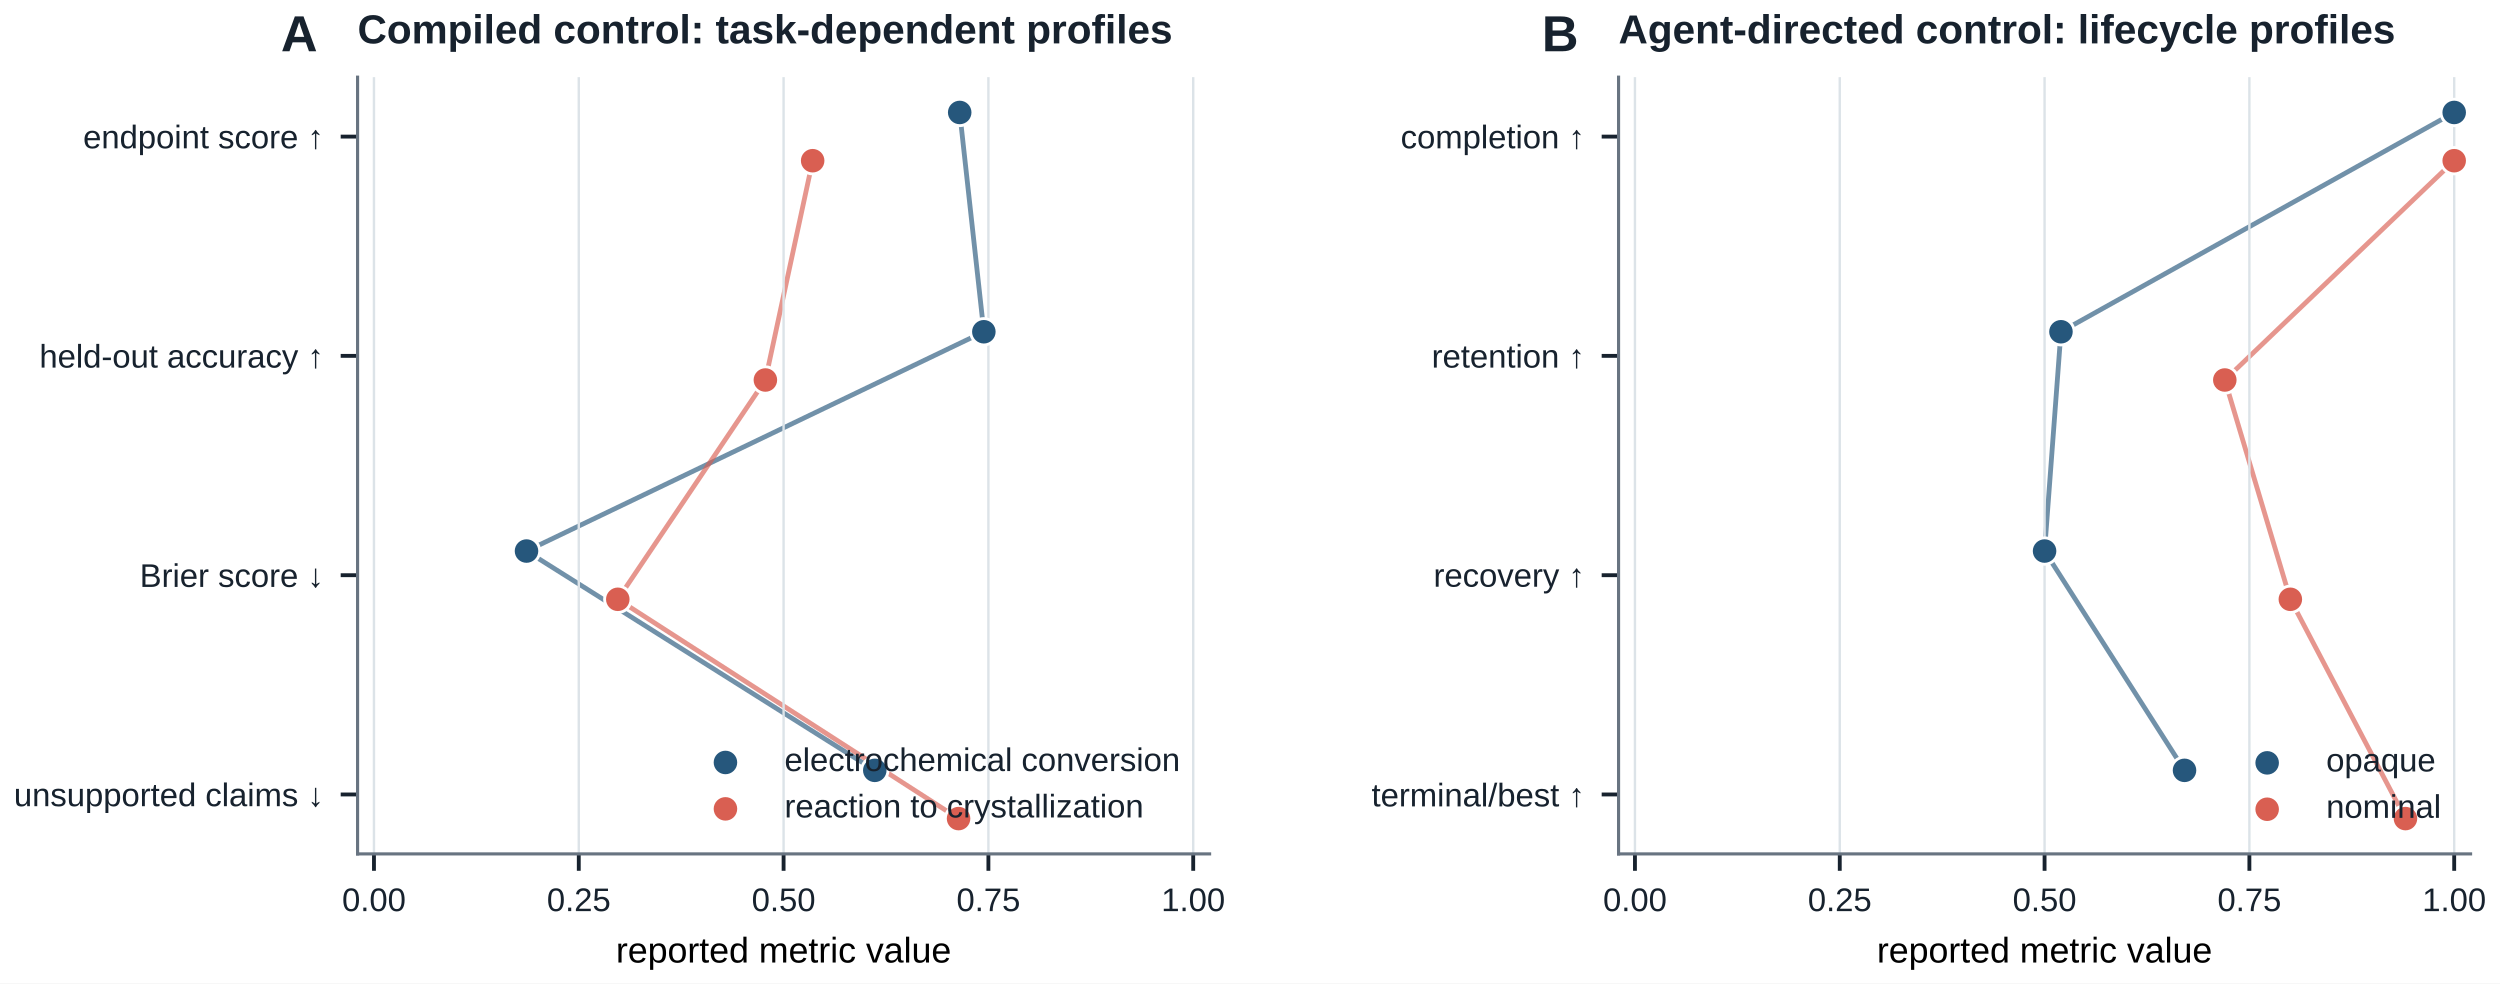
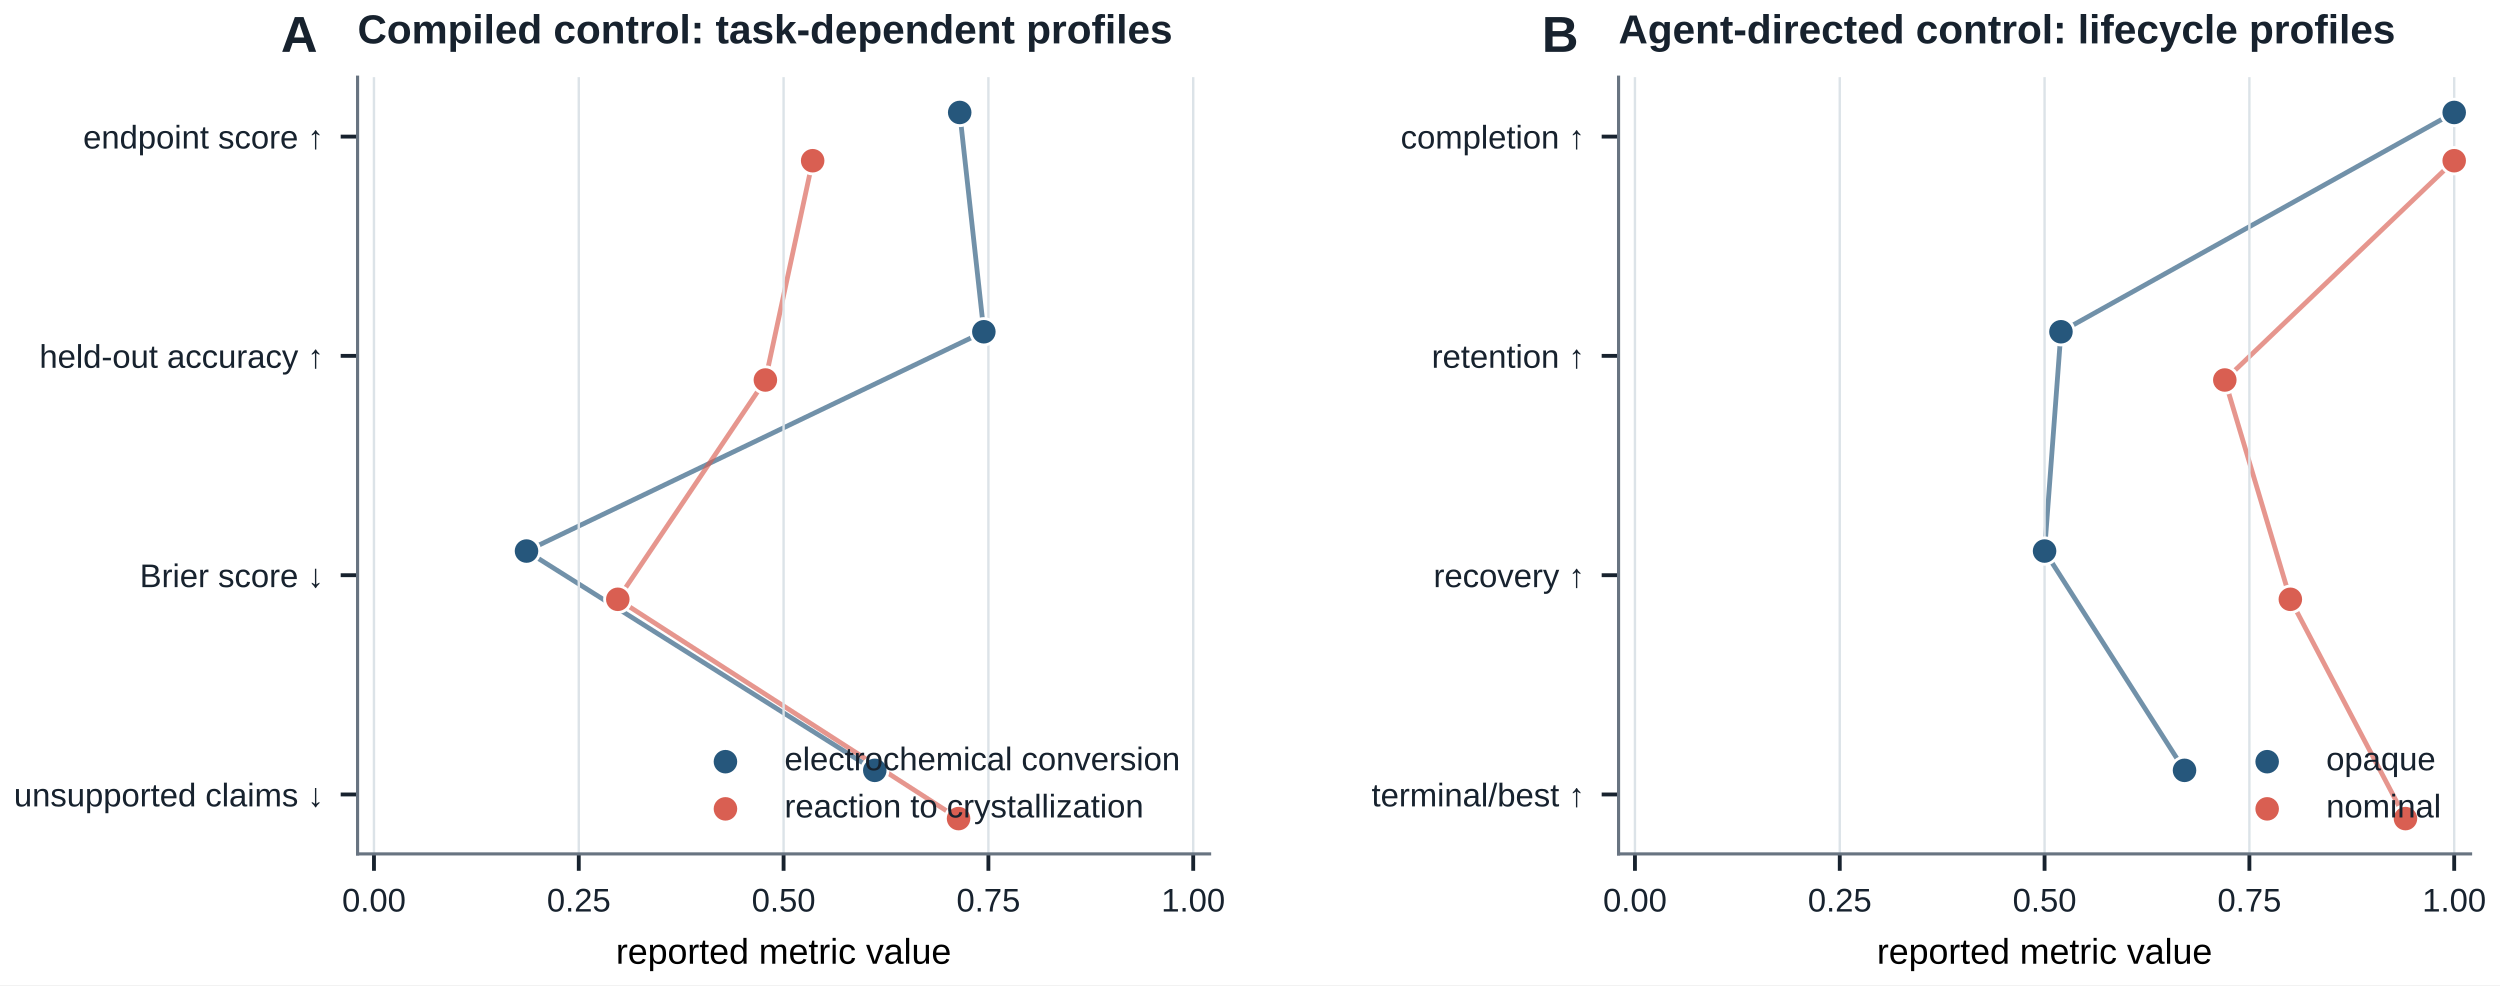
- <svg xmlns="http://www.w3.org/2000/svg" xmlns:xlink="http://www.w3.org/1999/xlink" width="518.278pt" height="203.889pt" viewBox="0 0 518.278 203.889" version="1.1">
+ <svg xmlns="http://www.w3.org/2000/svg" xmlns:xlink="http://www.w3.org/1999/xlink" width="518.278pt" height="204.23pt" viewBox="0 0 518.278 204.23" version="1.1">
  <defs>
    <style type="text/css">*{stroke-linejoin: round; stroke-linecap: butt}</style>
  </defs>
  <g id="figure_1">
    <g id="patch_1">
-       <path d="M 0 203.889  L 518.278 203.889  L 518.278 0  L 0 0  z " style="fill: #ffffff" />
+       <path d="M 0 204.23 L 518.278 204.23 L 518.278 0 L 0 0 z " style="fill: #ffffff" />
    </g>
    <g id="axes_1">
      <g id="patch_2">
-         <path d="M 74.13 177.023  L 250.763 177.023  L 250.763 15.995  L 74.13 15.995  z " style="fill: #ffffff" />
+         <path d="M 74.13 177.023 L 250.763 177.023 L 250.763 15.995 L 74.13 15.995 z " style="fill: #ffffff" />
      </g>
      <g id="line2d_1">
-         <path d="M 198.957 23.314  L 203.963 68.777  L 109.15 114.239  L 181.351 159.702  " clip-path="url(#p5868ac645a)" style="fill: none; stroke: #26577c; stroke-opacity: 0.65; stroke-linecap: square" />
+         <path d="M 198.957 23.315 L 203.963 68.777 L 109.15 114.24 L 181.351 159.702 " clip-path="url(#p71978c9938)" style="fill: none; stroke: #26577c; stroke-opacity: 0.65; stroke-linecap: square" />
      </g>
      <g id="line2d_2">
-         <path d="M 168.473 33.316  L 158.672 78.779  L 128.076 124.241  L 198.719 169.703  " clip-path="url(#p5868ac645a)" style="fill: none; stroke: #d95f52; stroke-opacity: 0.65; stroke-linecap: square" />
+         <path d="M 168.473 33.317 L 158.672 78.779 L 128.076 124.242 L 198.719 169.704 " clip-path="url(#p71978c9938)" style="fill: none; stroke: #d95f52; stroke-opacity: 0.65; stroke-linecap: square" />
      </g>
      <g id="matplotlib.axis_1">
        <g id="xtick_1">
          <g id="line2d_3">
-             <path d="M 77.527 177.023  L 77.527 15.995  " clip-path="url(#p5868ac645a)" style="fill: none; stroke: #dce3e8; stroke-width: 0.5; stroke-linecap: square" />
+             <path d="M 77.527 177.023 L 77.527 15.995 " clip-path="url(#p71978c9938)" style="fill: none; stroke: #dce3e8; stroke-width: 0.5; stroke-linecap: square" />
          </g>
          <g id="line2d_4">
            <defs>
-               <path id="m735ebe38d1" d="M 0 0  L 0 3.5  " style="stroke: #17222e; stroke-width: 0.8" />
+               <path id="m735ebe38d1" d="M 0 0 L 0 3.5 " style="stroke: #17222e; stroke-width: 0.8" />
            </defs>
            <g>
              <use xlink:href="#m735ebe38d1" x="77.527" y="177.023" style="fill: #17222e; stroke: #17222e; stroke-width: 0.8" />
            </g>
          </g>
          <g id="text_1">
-             <text style="font-size: 6.8px; font-family: 'Arial', 'Liberation Sans', 'DejaVu Sans', sans-serif; text-anchor: middle; fill: #17222e" x="77.527" y="188.89" transform="rotate(-0 77.52721 188.8903)">0.00</text>
+             <text style="font-size: 6.8px; font-family: 'Arial', 'Liberation Sans', 'DejaVu Sans', sans-serif; text-anchor: middle; fill: #17222e" x="77.527" y="188.974" transform="rotate(-0 77.52721 188.974)">0.00</text>
          </g>
        </g>
        <g id="xtick_2">
          <g id="line2d_5">
-             <path d="M 119.987 177.023  L 119.987 15.995  " clip-path="url(#p5868ac645a)" style="fill: none; stroke: #dce3e8; stroke-width: 0.5; stroke-linecap: square" />
+             <path d="M 119.987 177.023 L 119.987 15.995 " clip-path="url(#p71978c9938)" style="fill: none; stroke: #dce3e8; stroke-width: 0.5; stroke-linecap: square" />
          </g>
          <g id="line2d_6">
            <g>
              <use xlink:href="#m735ebe38d1" x="119.987" y="177.023" style="fill: #17222e; stroke: #17222e; stroke-width: 0.8" />
            </g>
          </g>
          <g id="text_2">
-             <text style="font-size: 6.8px; font-family: 'Arial', 'Liberation Sans', 'DejaVu Sans', sans-serif; text-anchor: middle; fill: #17222e" x="119.987" y="188.89" transform="rotate(-0 119.9869 188.8903)">0.25</text>
+             <text style="font-size: 6.8px; font-family: 'Arial', 'Liberation Sans', 'DejaVu Sans', sans-serif; text-anchor: middle; fill: #17222e" x="119.987" y="188.974" transform="rotate(-0 119.9869 188.974)">0.25</text>
          </g>
        </g>
        <g id="xtick_3">
          <g id="line2d_7">
-             <path d="M 162.447 177.023  L 162.447 15.995  " clip-path="url(#p5868ac645a)" style="fill: none; stroke: #dce3e8; stroke-width: 0.5; stroke-linecap: square" />
+             <path d="M 162.447 177.023 L 162.447 15.995 " clip-path="url(#p71978c9938)" style="fill: none; stroke: #dce3e8; stroke-width: 0.5; stroke-linecap: square" />
          </g>
          <g id="line2d_8">
            <g>
              <use xlink:href="#m735ebe38d1" x="162.447" y="177.023" style="fill: #17222e; stroke: #17222e; stroke-width: 0.8" />
            </g>
          </g>
          <g id="text_3">
-             <text style="font-size: 6.8px; font-family: 'Arial', 'Liberation Sans', 'DejaVu Sans', sans-serif; text-anchor: middle; fill: #17222e" x="162.447" y="188.89" transform="rotate(-0 162.4466 188.8903)">0.50</text>
+             <text style="font-size: 6.8px; font-family: 'Arial', 'Liberation Sans', 'DejaVu Sans', sans-serif; text-anchor: middle; fill: #17222e" x="162.447" y="188.974" transform="rotate(-0 162.4466 188.974)">0.50</text>
          </g>
        </g>
        <g id="xtick_4">
          <g id="line2d_9">
-             <path d="M 204.906 177.023  L 204.906 15.995  " clip-path="url(#p5868ac645a)" style="fill: none; stroke: #dce3e8; stroke-width: 0.5; stroke-linecap: square" />
+             <path d="M 204.906 177.023 L 204.906 15.995 " clip-path="url(#p71978c9938)" style="fill: none; stroke: #dce3e8; stroke-width: 0.5; stroke-linecap: square" />
          </g>
          <g id="line2d_10">
            <g>
              <use xlink:href="#m735ebe38d1" x="204.906" y="177.023" style="fill: #17222e; stroke: #17222e; stroke-width: 0.8" />
            </g>
          </g>
          <g id="text_4">
-             <text style="font-size: 6.8px; font-family: 'Arial', 'Liberation Sans', 'DejaVu Sans', sans-serif; text-anchor: middle; fill: #17222e" x="204.906" y="188.89" transform="rotate(-0 204.9062 188.8903)">0.75</text>
+             <text style="font-size: 6.8px; font-family: 'Arial', 'Liberation Sans', 'DejaVu Sans', sans-serif; text-anchor: middle; fill: #17222e" x="204.906" y="188.974" transform="rotate(-0 204.9062 188.974)">0.75</text>
          </g>
        </g>
        <g id="xtick_5">
          <g id="line2d_11">
-             <path d="M 247.366 177.023  L 247.366 15.995  " clip-path="url(#p5868ac645a)" style="fill: none; stroke: #dce3e8; stroke-width: 0.5; stroke-linecap: square" />
+             <path d="M 247.366 177.023 L 247.366 15.995 " clip-path="url(#p71978c9938)" style="fill: none; stroke: #dce3e8; stroke-width: 0.5; stroke-linecap: square" />
          </g>
          <g id="line2d_12">
            <g>
              <use xlink:href="#m735ebe38d1" x="247.366" y="177.023" style="fill: #17222e; stroke: #17222e; stroke-width: 0.8" />
            </g>
          </g>
          <g id="text_5">
-             <text style="font-size: 6.8px; font-family: 'Arial', 'Liberation Sans', 'DejaVu Sans', sans-serif; text-anchor: middle; fill: #17222e" x="247.366" y="188.89" transform="rotate(-0 247.3659 188.8903)">1.00</text>
+             <text style="font-size: 6.8px; font-family: 'Arial', 'Liberation Sans', 'DejaVu Sans', sans-serif; text-anchor: middle; fill: #17222e" x="247.366" y="188.974" transform="rotate(-0 247.3659 188.974)">1.00</text>
          </g>
        </g>
        <g id="text_6">
-           <text style="font-size: 7.4px; font-family: 'Arial', 'Liberation Sans', 'DejaVu Sans', sans-serif; text-anchor: middle" x="162.447" y="199.539" transform="rotate(-0 162.4466 199.5385)">reported metric value</text>
+           <text style="font-size: 7.4px; font-family: 'Arial', 'Liberation Sans', 'DejaVu Sans', sans-serif; text-anchor: middle" x="162.447" y="199.792" transform="rotate(-0 162.4466 199.7925)">reported metric value</text>
        </g>
      </g>
      <g id="matplotlib.axis_2">
        <g id="ytick_1">
          <g id="line2d_13">
            <defs>
-               <path id="m257f923180" d="M 0 0  L -3.5 0  " style="stroke: #17222e; stroke-width: 0.8" />
+               <path id="m257f923180" d="M 0 0 L -3.5 0 " style="stroke: #17222e; stroke-width: 0.8" />
            </defs>
            <g>
-               <use xlink:href="#m257f923180" x="74.13" y="28.315" style="fill: #17222e; stroke: #17222e; stroke-width: 0.8" />
+               <use xlink:href="#m257f923180" x="74.13" y="28.316" style="fill: #17222e; stroke: #17222e; stroke-width: 0.8" />
            </g>
          </g>
          <g id="text_7">
-             <text style="font-size: 6.8px; font-family: 'Arial', 'Liberation Sans', 'DejaVu Sans', sans-serif; text-anchor: end; fill: #17222e" x="67.13" y="30.749" transform="rotate(-0 67.13044 30.74892)">endpoint score ↑</text>
+             <text style="font-size: 6.8px; font-family: 'Arial', 'Liberation Sans', 'DejaVu Sans', sans-serif; text-anchor: end; fill: #17222e" x="67.13" y="30.791" transform="rotate(-0 67.13044 30.79105)">endpoint score ↑</text>
          </g>
        </g>
        <g id="ytick_2">
          <g id="line2d_14">
            <g>
              <use xlink:href="#m257f923180" x="74.13" y="73.778" style="fill: #17222e; stroke: #17222e; stroke-width: 0.8" />
            </g>
          </g>
          <g id="text_8">
-             <text style="font-size: 6.8px; font-family: 'Arial', 'Liberation Sans', 'DejaVu Sans', sans-serif; text-anchor: end; fill: #17222e" x="67.13" y="76.211" transform="rotate(-0 67.13044 76.21137)">held-out accuracy ↑</text>
+             <text style="font-size: 6.8px; font-family: 'Arial', 'Liberation Sans', 'DejaVu Sans', sans-serif; text-anchor: end; fill: #17222e" x="67.13" y="76.253" transform="rotate(-0 67.13044 76.2535)">held-out accuracy ↑</text>
          </g>
        </g>
        <g id="ytick_3">
          <g id="line2d_15">
            <g>
-               <use xlink:href="#m257f923180" x="74.13" y="119.24" style="fill: #17222e; stroke: #17222e; stroke-width: 0.8" />
+               <use xlink:href="#m257f923180" x="74.13" y="119.241" style="fill: #17222e; stroke: #17222e; stroke-width: 0.8" />
            </g>
          </g>
          <g id="text_9">
-             <text style="font-size: 6.8px; font-family: 'Arial', 'Liberation Sans', 'DejaVu Sans', sans-serif; text-anchor: end; fill: #17222e" x="67.13" y="121.674" transform="rotate(-0 67.13044 121.6738)">Brier score ↓</text>
+             <text style="font-size: 6.8px; font-family: 'Arial', 'Liberation Sans', 'DejaVu Sans', sans-serif; text-anchor: end; fill: #17222e" x="67.13" y="121.716" transform="rotate(-0 67.13044 121.7159)">Brier score ↓</text>
          </g>
        </g>
        <g id="ytick_4">
          <g id="line2d_16">
            <g>
              <use xlink:href="#m257f923180" x="74.13" y="164.703" style="fill: #17222e; stroke: #17222e; stroke-width: 0.8" />
            </g>
          </g>
          <g id="text_10">
-             <text style="font-size: 6.8px; font-family: 'Arial', 'Liberation Sans', 'DejaVu Sans', sans-serif; text-anchor: end; fill: #17222e" x="67.13" y="167.136" transform="rotate(-0 67.13044 167.1363)">unsupported claims ↓</text>
+             <text style="font-size: 6.8px; font-family: 'Arial', 'Liberation Sans', 'DejaVu Sans', sans-serif; text-anchor: end; fill: #17222e" x="67.13" y="167.178" transform="rotate(-0 67.13044 167.1784)">unsupported claims ↓</text>
          </g>
        </g>
      </g>
      <g id="patch_3">
-         <path d="M 74.13 177.023  L 74.13 15.995  " style="fill: none; stroke: #687481; stroke-width: 0.65; stroke-linejoin: miter; stroke-linecap: square" />
+         <path d="M 74.13 177.023 L 74.13 15.995 " style="fill: none; stroke: #687481; stroke-width: 0.65; stroke-linejoin: miter; stroke-linecap: square" />
      </g>
      <g id="patch_4">
-         <path d="M 74.13 177.023  L 250.763 177.023  " style="fill: none; stroke: #687481; stroke-width: 0.65; stroke-linejoin: miter; stroke-linecap: square" />
+         <path d="M 74.13 177.023 L 250.763 177.023 " style="fill: none; stroke: #687481; stroke-width: 0.65; stroke-linejoin: miter; stroke-linecap: square" />
      </g>
      <g id="text_11">
-         <text style="font-weight: 700; font-size: 10.5px; font-family: 'Arial', 'Liberation Sans', 'DejaVu Sans', sans-serif; text-anchor: start; fill: #17222e" x="58.234" y="10.628" transform="rotate(-0 58.23353 10.6284)">A</text>
+         <text style="font-weight: 700; font-size: 10.5px; font-family: 'Arial', 'Liberation Sans', 'DejaVu Sans', sans-serif; text-anchor: start; fill: #17222e" x="58.234" y="10.757" transform="rotate(-0 58.23353 10.75748)">A</text>
      </g>
      <g id="PathCollection_1">
        <defs>
-           <path id="m7a387ae076" d="M 0 2.739  C 0.726 2.739 1.423 2.45 1.936 1.936  C 2.45 1.423 2.739 0.726 2.739 0  C 2.739 -0.726 2.45 -1.423 1.936 -1.936  C 1.423 -2.45 0.726 -2.739 0 -2.739  C -0.726 -2.739 -1.423 -2.45 -1.936 -1.936  C -2.45 -1.423 -2.739 -0.726 -2.739 0  C -2.739 0.726 -2.45 1.423 -1.936 1.936  C -1.423 2.45 -0.726 2.739 0 2.739  z " style="stroke: #ffffff; stroke-width: 0.6" />
+           <path id="m7a387ae076" d="M 0 2.739 C 0.726 2.739 1.423 2.45 1.936 1.936 C 2.45 1.423 2.739 0.726 2.739 0 C 2.739 -0.726 2.45 -1.423 1.936 -1.936 C 1.423 -2.45 0.726 -2.739 0 -2.739 C -0.726 -2.739 -1.423 -2.45 -1.936 -1.936 C -2.45 -1.423 -2.739 -0.726 -2.739 0 C -2.739 0.726 -2.45 1.423 -1.936 1.936 C -1.423 2.45 -0.726 2.739 0 2.739 z " style="stroke: #ffffff; stroke-width: 0.6" />
        </defs>
-         <g clip-path="url(#p5868ac645a)">
-           <use xlink:href="#m7a387ae076" x="198.957" y="23.314" style="fill: #26577c; stroke: #ffffff; stroke-width: 0.6" />
+         <g clip-path="url(#p71978c9938)">
+           <use xlink:href="#m7a387ae076" x="198.957" y="23.315" style="fill: #26577c; stroke: #ffffff; stroke-width: 0.6" />
          <use xlink:href="#m7a387ae076" x="203.963" y="68.777" style="fill: #26577c; stroke: #ffffff; stroke-width: 0.6" />
-           <use xlink:href="#m7a387ae076" x="109.15" y="114.239" style="fill: #26577c; stroke: #ffffff; stroke-width: 0.6" />
+           <use xlink:href="#m7a387ae076" x="109.15" y="114.24" style="fill: #26577c; stroke: #ffffff; stroke-width: 0.6" />
          <use xlink:href="#m7a387ae076" x="181.351" y="159.702" style="fill: #26577c; stroke: #ffffff; stroke-width: 0.6" />
        </g>
      </g>
      <g id="PathCollection_2">
        <defs>
-           <path id="m21a716eb51" d="M 0 2.739  C 0.726 2.739 1.423 2.45 1.936 1.936  C 2.45 1.423 2.739 0.726 2.739 0  C 2.739 -0.726 2.45 -1.423 1.936 -1.936  C 1.423 -2.45 0.726 -2.739 0 -2.739  C -0.726 -2.739 -1.423 -2.45 -1.936 -1.936  C -2.45 -1.423 -2.739 -0.726 -2.739 0  C -2.739 0.726 -2.45 1.423 -1.936 1.936  C -1.423 2.45 -0.726 2.739 0 2.739  z " style="stroke: #ffffff; stroke-width: 0.6" />
+           <path id="m21a716eb51" d="M 0 2.739 C 0.726 2.739 1.423 2.45 1.936 1.936 C 2.45 1.423 2.739 0.726 2.739 0 C 2.739 -0.726 2.45 -1.423 1.936 -1.936 C 1.423 -2.45 0.726 -2.739 0 -2.739 C -0.726 -2.739 -1.423 -2.45 -1.936 -1.936 C -2.45 -1.423 -2.739 -0.726 -2.739 0 C -2.739 0.726 -2.45 1.423 -1.936 1.936 C -1.423 2.45 -0.726 2.739 0 2.739 z " style="stroke: #ffffff; stroke-width: 0.6" />
        </defs>
-         <g clip-path="url(#p5868ac645a)">
-           <use xlink:href="#m21a716eb51" x="168.473" y="33.316" style="fill: #d95f52; stroke: #ffffff; stroke-width: 0.6" />
+         <g clip-path="url(#p71978c9938)">
+           <use xlink:href="#m21a716eb51" x="168.473" y="33.317" style="fill: #d95f52; stroke: #ffffff; stroke-width: 0.6" />
          <use xlink:href="#m21a716eb51" x="158.672" y="78.779" style="fill: #d95f52; stroke: #ffffff; stroke-width: 0.6" />
-           <use xlink:href="#m21a716eb51" x="128.076" y="124.241" style="fill: #d95f52; stroke: #ffffff; stroke-width: 0.6" />
-           <use xlink:href="#m21a716eb51" x="198.719" y="169.703" style="fill: #d95f52; stroke: #ffffff; stroke-width: 0.6" />
+           <use xlink:href="#m21a716eb51" x="128.076" y="124.242" style="fill: #d95f52; stroke: #ffffff; stroke-width: 0.6" />
+           <use xlink:href="#m21a716eb51" x="198.719" y="169.704" style="fill: #d95f52; stroke: #ffffff; stroke-width: 0.6" />
        </g>
      </g>
      <g id="text_12">
-         <text style="font-weight: 600; font-size: 8.4px; font-family: 'Arial', 'Liberation Sans', 'DejaVu Sans', sans-serif; text-anchor: start; fill: #17222e" x="74.13" y="8.995" transform="rotate(-0 74.13044 8.994937)">Compiled control: task-dependent profiles</text>
+         <text style="font-weight: 600; font-size: 8.4px; font-family: 'Arial', 'Liberation Sans', 'DejaVu Sans', sans-serif; text-anchor: start; fill: #17222e" x="74.13" y="8.995" transform="rotate(-0 74.13044 8.99543)">Compiled control: task-dependent profiles</text>
      </g>
      <g id="legend_1">
        <g id="PathCollection_3">
          <g>
-             <use xlink:href="#m7a387ae076" x="150.393" y="158.068" style="fill: #26577c; stroke: #ffffff; stroke-width: 0.6" />
+             <use xlink:href="#m7a387ae076" x="150.393" y="157.906" style="fill: #26577c; stroke: #ffffff; stroke-width: 0.6" />
          </g>
        </g>
        <g id="text_13">
-           <text style="font-size: 6.8px; font-family: 'Arial', 'Liberation Sans', 'DejaVu Sans', sans-serif; text-anchor: start; fill: #17222e" x="162.633" y="159.853" transform="rotate(-0 162.6326 159.8529)">electrochemical conversion</text>
+           <text style="font-size: 6.8px; font-family: 'Arial', 'Liberation Sans', 'DejaVu Sans', sans-serif; text-anchor: start; fill: #17222e" x="162.633" y="159.691" transform="rotate(-0 162.6326 159.6906)">electrochemical conversion</text>
        </g>
        <g id="PathCollection_4">
          <g>
            <use xlink:href="#m21a716eb51" x="150.393" y="167.687" style="fill: #d95f52; stroke: #ffffff; stroke-width: 0.6" />
          </g>
        </g>
        <g id="text_14">
-           <text style="font-size: 6.8px; font-family: 'Arial', 'Liberation Sans', 'DejaVu Sans', sans-serif; text-anchor: start; fill: #17222e" x="162.633" y="169.472" transform="rotate(-0 162.6326 169.4717)">reaction to crystallization</text>
+           <text style="font-size: 6.8px; font-family: 'Arial', 'Liberation Sans', 'DejaVu Sans', sans-serif; text-anchor: start; fill: #17222e" x="162.633" y="169.472" transform="rotate(-0 162.6326 169.4722)">reaction to crystallization</text>
        </g>
      </g>
    </g>
    <g id="axes_2">
      <g id="patch_5">
-         <path d="M 335.546 177.023  L 512.178 177.023  L 512.178 15.995  L 335.546 15.995  z " style="fill: #ffffff" />
+         <path d="M 335.546 177.023 L 512.178 177.023 L 512.178 15.995 L 335.546 15.995 z " style="fill: #ffffff" />
      </g>
      <g id="line2d_17">
-         <path d="M 508.782 23.314  L 427.259 68.777  L 423.862 114.239  L 452.875 159.702  " clip-path="url(#pd902ac566c)" style="fill: none; stroke: #26577c; stroke-opacity: 0.65; stroke-linecap: square" />
+         <path d="M 508.782 23.315 L 427.259 68.777 L 423.862 114.24 L 452.875 159.702 " clip-path="url(#p83c03d46a8)" style="fill: none; stroke: #26577c; stroke-opacity: 0.65; stroke-linecap: square" />
      </g>
      <g id="line2d_18">
-         <path d="M 508.782 33.316  L 461.227 78.779  L 474.814 124.241  L 498.68 169.703  " clip-path="url(#pd902ac566c)" style="fill: none; stroke: #d95f52; stroke-opacity: 0.65; stroke-linecap: square" />
+         <path d="M 508.782 33.317 L 461.227 78.779 L 474.814 124.242 L 498.68 169.704 " clip-path="url(#p83c03d46a8)" style="fill: none; stroke: #d95f52; stroke-opacity: 0.65; stroke-linecap: square" />
      </g>
      <g id="matplotlib.axis_3">
        <g id="xtick_6">
          <g id="line2d_19">
-             <path d="M 338.943 177.023  L 338.943 15.995  " clip-path="url(#pd902ac566c)" style="fill: none; stroke: #dce3e8; stroke-width: 0.5; stroke-linecap: square" />
+             <path d="M 338.943 177.023 L 338.943 15.995 " clip-path="url(#p83c03d46a8)" style="fill: none; stroke: #dce3e8; stroke-width: 0.5; stroke-linecap: square" />
          </g>
          <g id="line2d_20">
            <g>
              <use xlink:href="#m735ebe38d1" x="338.943" y="177.023" style="fill: #17222e; stroke: #17222e; stroke-width: 0.8" />
            </g>
          </g>
          <g id="text_15">
-             <text style="font-size: 6.8px; font-family: 'Arial', 'Liberation Sans', 'DejaVu Sans', sans-serif; text-anchor: middle; fill: #17222e" x="338.943" y="188.89" transform="rotate(-0 338.943 188.8903)">0.00</text>
+             <text style="font-size: 6.8px; font-family: 'Arial', 'Liberation Sans', 'DejaVu Sans', sans-serif; text-anchor: middle; fill: #17222e" x="338.943" y="188.974" transform="rotate(-0 338.943 188.974)">0.00</text>
          </g>
        </g>
        <g id="xtick_7">
          <g id="line2d_21">
-             <path d="M 381.403 177.023  L 381.403 15.995  " clip-path="url(#pd902ac566c)" style="fill: none; stroke: #dce3e8; stroke-width: 0.5; stroke-linecap: square" />
+             <path d="M 381.403 177.023 L 381.403 15.995 " clip-path="url(#p83c03d46a8)" style="fill: none; stroke: #dce3e8; stroke-width: 0.5; stroke-linecap: square" />
          </g>
          <g id="line2d_22">
            <g>
              <use xlink:href="#m735ebe38d1" x="381.403" y="177.023" style="fill: #17222e; stroke: #17222e; stroke-width: 0.8" />
            </g>
          </g>
          <g id="text_16">
-             <text style="font-size: 6.8px; font-family: 'Arial', 'Liberation Sans', 'DejaVu Sans', sans-serif; text-anchor: middle; fill: #17222e" x="381.403" y="188.89" transform="rotate(-0 381.4026 188.8903)">0.25</text>
+             <text style="font-size: 6.8px; font-family: 'Arial', 'Liberation Sans', 'DejaVu Sans', sans-serif; text-anchor: middle; fill: #17222e" x="381.403" y="188.974" transform="rotate(-0 381.4026 188.974)">0.25</text>
          </g>
        </g>
        <g id="xtick_8">
          <g id="line2d_23">
-             <path d="M 423.862 177.023  L 423.862 15.995  " clip-path="url(#pd902ac566c)" style="fill: none; stroke: #dce3e8; stroke-width: 0.5; stroke-linecap: square" />
+             <path d="M 423.862 177.023 L 423.862 15.995 " clip-path="url(#p83c03d46a8)" style="fill: none; stroke: #dce3e8; stroke-width: 0.5; stroke-linecap: square" />
          </g>
          <g id="line2d_24">
            <g>
              <use xlink:href="#m735ebe38d1" x="423.862" y="177.023" style="fill: #17222e; stroke: #17222e; stroke-width: 0.8" />
            </g>
          </g>
          <g id="text_17">
-             <text style="font-size: 6.8px; font-family: 'Arial', 'Liberation Sans', 'DejaVu Sans', sans-serif; text-anchor: middle; fill: #17222e" x="423.862" y="188.89" transform="rotate(-0 423.8623 188.8903)">0.50</text>
+             <text style="font-size: 6.8px; font-family: 'Arial', 'Liberation Sans', 'DejaVu Sans', sans-serif; text-anchor: middle; fill: #17222e" x="423.862" y="188.974" transform="rotate(-0 423.8623 188.974)">0.50</text>
          </g>
        </g>
        <g id="xtick_9">
          <g id="line2d_25">
-             <path d="M 466.322 177.023  L 466.322 15.995  " clip-path="url(#pd902ac566c)" style="fill: none; stroke: #dce3e8; stroke-width: 0.5; stroke-linecap: square" />
+             <path d="M 466.322 177.023 L 466.322 15.995 " clip-path="url(#p83c03d46a8)" style="fill: none; stroke: #dce3e8; stroke-width: 0.5; stroke-linecap: square" />
          </g>
          <g id="line2d_26">
            <g>
              <use xlink:href="#m735ebe38d1" x="466.322" y="177.023" style="fill: #17222e; stroke: #17222e; stroke-width: 0.8" />
            </g>
          </g>
          <g id="text_18">
-             <text style="font-size: 6.8px; font-family: 'Arial', 'Liberation Sans', 'DejaVu Sans', sans-serif; text-anchor: middle; fill: #17222e" x="466.322" y="188.89" transform="rotate(-0 466.322 188.8903)">0.75</text>
+             <text style="font-size: 6.8px; font-family: 'Arial', 'Liberation Sans', 'DejaVu Sans', sans-serif; text-anchor: middle; fill: #17222e" x="466.322" y="188.974" transform="rotate(-0 466.322 188.974)">0.75</text>
          </g>
        </g>
        <g id="xtick_10">
          <g id="line2d_27">
-             <path d="M 508.782 177.023  L 508.782 15.995  " clip-path="url(#pd902ac566c)" style="fill: none; stroke: #dce3e8; stroke-width: 0.5; stroke-linecap: square" />
+             <path d="M 508.782 177.023 L 508.782 15.995 " clip-path="url(#p83c03d46a8)" style="fill: none; stroke: #dce3e8; stroke-width: 0.5; stroke-linecap: square" />
          </g>
          <g id="line2d_28">
            <g>
              <use xlink:href="#m735ebe38d1" x="508.782" y="177.023" style="fill: #17222e; stroke: #17222e; stroke-width: 0.8" />
            </g>
          </g>
          <g id="text_19">
-             <text style="font-size: 6.8px; font-family: 'Arial', 'Liberation Sans', 'DejaVu Sans', sans-serif; text-anchor: middle; fill: #17222e" x="508.782" y="188.89" transform="rotate(-0 508.7817 188.8903)">1.00</text>
+             <text style="font-size: 6.8px; font-family: 'Arial', 'Liberation Sans', 'DejaVu Sans', sans-serif; text-anchor: middle; fill: #17222e" x="508.782" y="188.974" transform="rotate(-0 508.7817 188.974)">1.00</text>
          </g>
        </g>
        <g id="text_20">
-           <text style="font-size: 7.4px; font-family: 'Arial', 'Liberation Sans', 'DejaVu Sans', sans-serif; text-anchor: middle" x="423.862" y="199.539" transform="rotate(-0 423.8623 199.5385)">reported metric value</text>
+           <text style="font-size: 7.4px; font-family: 'Arial', 'Liberation Sans', 'DejaVu Sans', sans-serif; text-anchor: middle" x="423.862" y="199.792" transform="rotate(-0 423.8623 199.7925)">reported metric value</text>
        </g>
      </g>
      <g id="matplotlib.axis_4">
        <g id="ytick_5">
          <g id="line2d_29">
            <g>
-               <use xlink:href="#m257f923180" x="335.546" y="28.315" style="fill: #17222e; stroke: #17222e; stroke-width: 0.8" />
+               <use xlink:href="#m257f923180" x="335.546" y="28.316" style="fill: #17222e; stroke: #17222e; stroke-width: 0.8" />
            </g>
          </g>
          <g id="text_21">
-             <text style="font-size: 6.8px; font-family: 'Arial', 'Liberation Sans', 'DejaVu Sans', sans-serif; text-anchor: end; fill: #17222e" x="328.546" y="30.749" transform="rotate(-0 328.5462 30.74892)">completion ↑</text>
+             <text style="font-size: 6.8px; font-family: 'Arial', 'Liberation Sans', 'DejaVu Sans', sans-serif; text-anchor: end; fill: #17222e" x="328.546" y="30.791" transform="rotate(-0 328.5462 30.79105)">completion ↑</text>
          </g>
        </g>
        <g id="ytick_6">
          <g id="line2d_30">
            <g>
              <use xlink:href="#m257f923180" x="335.546" y="73.778" style="fill: #17222e; stroke: #17222e; stroke-width: 0.8" />
            </g>
          </g>
          <g id="text_22">
-             <text style="font-size: 6.8px; font-family: 'Arial', 'Liberation Sans', 'DejaVu Sans', sans-serif; text-anchor: end; fill: #17222e" x="328.546" y="76.211" transform="rotate(-0 328.5462 76.21137)">retention ↑</text>
+             <text style="font-size: 6.8px; font-family: 'Arial', 'Liberation Sans', 'DejaVu Sans', sans-serif; text-anchor: end; fill: #17222e" x="328.546" y="76.253" transform="rotate(-0 328.5462 76.2535)">retention ↑</text>
          </g>
        </g>
        <g id="ytick_7">
          <g id="line2d_31">
            <g>
-               <use xlink:href="#m257f923180" x="335.546" y="119.24" style="fill: #17222e; stroke: #17222e; stroke-width: 0.8" />
+               <use xlink:href="#m257f923180" x="335.546" y="119.241" style="fill: #17222e; stroke: #17222e; stroke-width: 0.8" />
            </g>
          </g>
          <g id="text_23">
-             <text style="font-size: 6.8px; font-family: 'Arial', 'Liberation Sans', 'DejaVu Sans', sans-serif; text-anchor: end; fill: #17222e" x="328.546" y="121.634" transform="rotate(-0 328.5462 121.634)">recovery ↑</text>
+             <text style="font-size: 6.8px; font-family: 'Arial', 'Liberation Sans', 'DejaVu Sans', sans-serif; text-anchor: end; fill: #17222e" x="328.546" y="121.716" transform="rotate(-0 328.5462 121.7159)">recovery ↑</text>
          </g>
        </g>
        <g id="ytick_8">
          <g id="line2d_32">
            <g>
              <use xlink:href="#m257f923180" x="335.546" y="164.703" style="fill: #17222e; stroke: #17222e; stroke-width: 0.8" />
            </g>
          </g>
          <g id="text_24">
-             <text style="font-size: 6.8px; font-family: 'Arial', 'Liberation Sans', 'DejaVu Sans', sans-serif; text-anchor: end; fill: #17222e" x="328.546" y="167.178" transform="rotate(-0 328.5462 167.1777)">terminal/best ↑</text>
+             <text style="font-size: 6.8px; font-family: 'Arial', 'Liberation Sans', 'DejaVu Sans', sans-serif; text-anchor: end; fill: #17222e" x="328.546" y="167.178" transform="rotate(-0 328.5462 167.1784)">terminal/best ↑</text>
          </g>
        </g>
      </g>
      <g id="patch_6">
-         <path d="M 335.546 177.023  L 335.546 15.995  " style="fill: none; stroke: #687481; stroke-width: 0.65; stroke-linejoin: miter; stroke-linecap: square" />
+         <path d="M 335.546 177.023 L 335.546 15.995 " style="fill: none; stroke: #687481; stroke-width: 0.65; stroke-linejoin: miter; stroke-linecap: square" />
      </g>
      <g id="patch_7">
-         <path d="M 335.546 177.023  L 512.178 177.023  " style="fill: none; stroke: #687481; stroke-width: 0.65; stroke-linejoin: miter; stroke-linecap: square" />
+         <path d="M 335.546 177.023 L 512.178 177.023 " style="fill: none; stroke: #687481; stroke-width: 0.65; stroke-linejoin: miter; stroke-linecap: square" />
      </g>
      <g id="text_25">
-         <text style="font-weight: 700; font-size: 10.5px; font-family: 'Arial', 'Liberation Sans', 'DejaVu Sans', sans-serif; text-anchor: start; fill: #17222e" x="319.649" y="10.628" transform="rotate(-0 319.6493 10.6284)">B</text>
+         <text style="font-weight: 700; font-size: 10.5px; font-family: 'Arial', 'Liberation Sans', 'DejaVu Sans', sans-serif; text-anchor: start; fill: #17222e" x="319.649" y="10.757" transform="rotate(-0 319.6493 10.75748)">B</text>
      </g>
      <g id="PathCollection_5">
-         <g clip-path="url(#pd902ac566c)">
-           <use xlink:href="#m7a387ae076" x="508.782" y="23.314" style="fill: #26577c; stroke: #ffffff; stroke-width: 0.6" />
+         <g clip-path="url(#p83c03d46a8)">
+           <use xlink:href="#m7a387ae076" x="508.782" y="23.315" style="fill: #26577c; stroke: #ffffff; stroke-width: 0.6" />
          <use xlink:href="#m7a387ae076" x="427.259" y="68.777" style="fill: #26577c; stroke: #ffffff; stroke-width: 0.6" />
-           <use xlink:href="#m7a387ae076" x="423.862" y="114.239" style="fill: #26577c; stroke: #ffffff; stroke-width: 0.6" />
+           <use xlink:href="#m7a387ae076" x="423.862" y="114.24" style="fill: #26577c; stroke: #ffffff; stroke-width: 0.6" />
          <use xlink:href="#m7a387ae076" x="452.875" y="159.702" style="fill: #26577c; stroke: #ffffff; stroke-width: 0.6" />
        </g>
      </g>
      <g id="PathCollection_6">
-         <g clip-path="url(#pd902ac566c)">
-           <use xlink:href="#m21a716eb51" x="508.782" y="33.316" style="fill: #d95f52; stroke: #ffffff; stroke-width: 0.6" />
+         <g clip-path="url(#p83c03d46a8)">
+           <use xlink:href="#m21a716eb51" x="508.782" y="33.317" style="fill: #d95f52; stroke: #ffffff; stroke-width: 0.6" />
          <use xlink:href="#m21a716eb51" x="461.227" y="78.779" style="fill: #d95f52; stroke: #ffffff; stroke-width: 0.6" />
-           <use xlink:href="#m21a716eb51" x="474.814" y="124.241" style="fill: #d95f52; stroke: #ffffff; stroke-width: 0.6" />
-           <use xlink:href="#m21a716eb51" x="498.68" y="169.703" style="fill: #d95f52; stroke: #ffffff; stroke-width: 0.6" />
+           <use xlink:href="#m21a716eb51" x="474.814" y="124.242" style="fill: #d95f52; stroke: #ffffff; stroke-width: 0.6" />
+           <use xlink:href="#m21a716eb51" x="498.68" y="169.704" style="fill: #d95f52; stroke: #ffffff; stroke-width: 0.6" />
        </g>
      </g>
      <g id="text_26">
-         <text style="font-weight: 600; font-size: 8.4px; font-family: 'Arial', 'Liberation Sans', 'DejaVu Sans', sans-serif; text-anchor: start; fill: #17222e" x="335.546" y="8.995" transform="rotate(-0 335.5462 8.994937)">Agent-directed control: lifecycle profiles</text>
+         <text style="font-weight: 600; font-size: 8.4px; font-family: 'Arial', 'Liberation Sans', 'DejaVu Sans', sans-serif; text-anchor: start; fill: #17222e" x="335.546" y="8.995" transform="rotate(-0 335.5462 8.99543)">Agent-directed control: lifecycle profiles</text>
      </g>
      <g id="legend_2">
        <g id="PathCollection_7">
          <g>
-             <use xlink:href="#m7a387ae076" x="470.007" y="158.148" style="fill: #26577c; stroke: #ffffff; stroke-width: 0.6" />
+             <use xlink:href="#m7a387ae076" x="470.007" y="157.906" style="fill: #26577c; stroke: #ffffff; stroke-width: 0.6" />
          </g>
        </g>
        <g id="text_27">
-           <text style="font-size: 6.8px; font-family: 'Arial', 'Liberation Sans', 'DejaVu Sans', sans-serif; text-anchor: start; fill: #17222e" x="482.247" y="159.933" transform="rotate(-0 482.2468 159.9326)">opaque</text>
+           <text style="font-size: 6.8px; font-family: 'Arial', 'Liberation Sans', 'DejaVu Sans', sans-serif; text-anchor: start; fill: #17222e" x="482.247" y="159.691" transform="rotate(-0 482.2468 159.6907)">opaque</text>
        </g>
        <g id="PathCollection_8">
          <g>
-             <use xlink:href="#m21a716eb51" x="470.007" y="167.766" style="fill: #d95f52; stroke: #ffffff; stroke-width: 0.6" />
+             <use xlink:href="#m21a716eb51" x="470.007" y="167.687" style="fill: #d95f52; stroke: #ffffff; stroke-width: 0.6" />
          </g>
        </g>
        <g id="text_28">
-           <text style="font-size: 6.8px; font-family: 'Arial', 'Liberation Sans', 'DejaVu Sans', sans-serif; text-anchor: start; fill: #17222e" x="482.247" y="169.551" transform="rotate(-0 482.2468 169.5514)">nominal</text>
+           <text style="font-size: 6.8px; font-family: 'Arial', 'Liberation Sans', 'DejaVu Sans', sans-serif; text-anchor: start; fill: #17222e" x="482.247" y="169.472" transform="rotate(-0 482.2468 169.4724)">nominal</text>
        </g>
      </g>
    </g>
  </g>
  <defs>
-     <clipPath id="p5868ac645a">
+     <clipPath id="p71978c9938">
      <rect x="74.13" y="15.995" width="176.632" height="161.028" />
    </clipPath>
-     <clipPath id="pd902ac566c">
+     <clipPath id="p83c03d46a8">
      <rect x="335.546" y="15.995" width="176.632" height="161.028" />
    </clipPath>
  </defs>
</svg>
